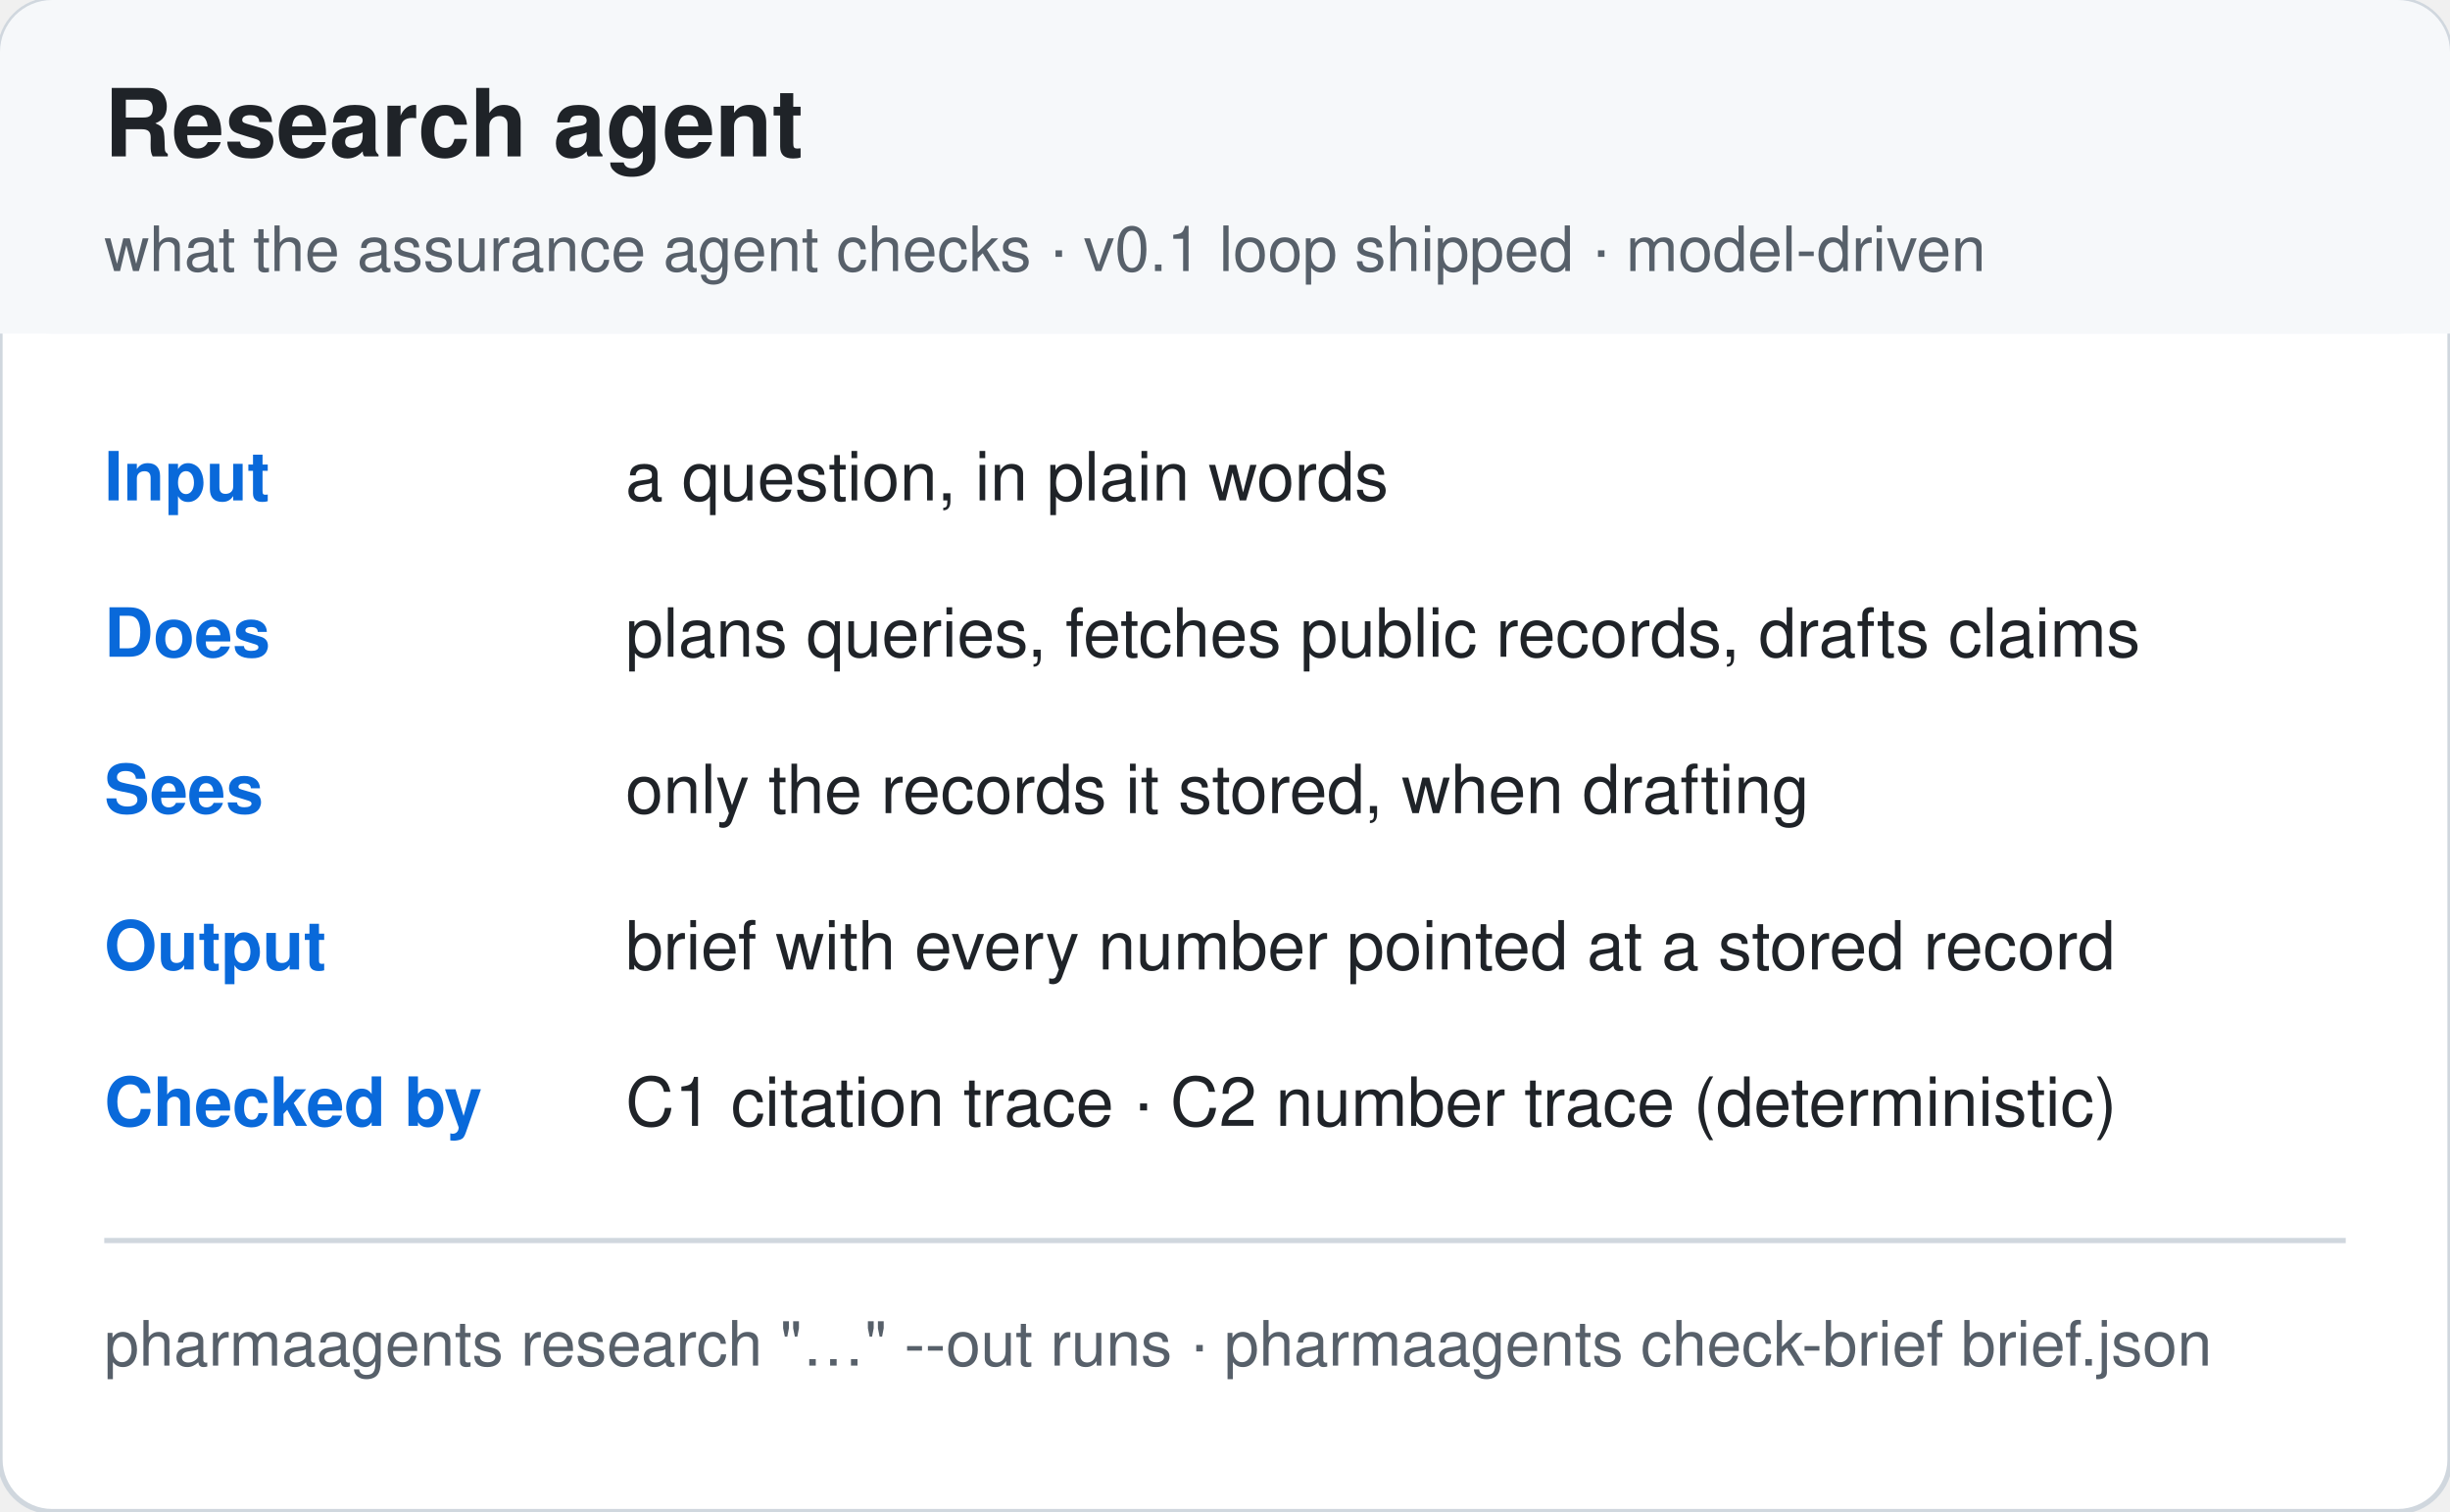
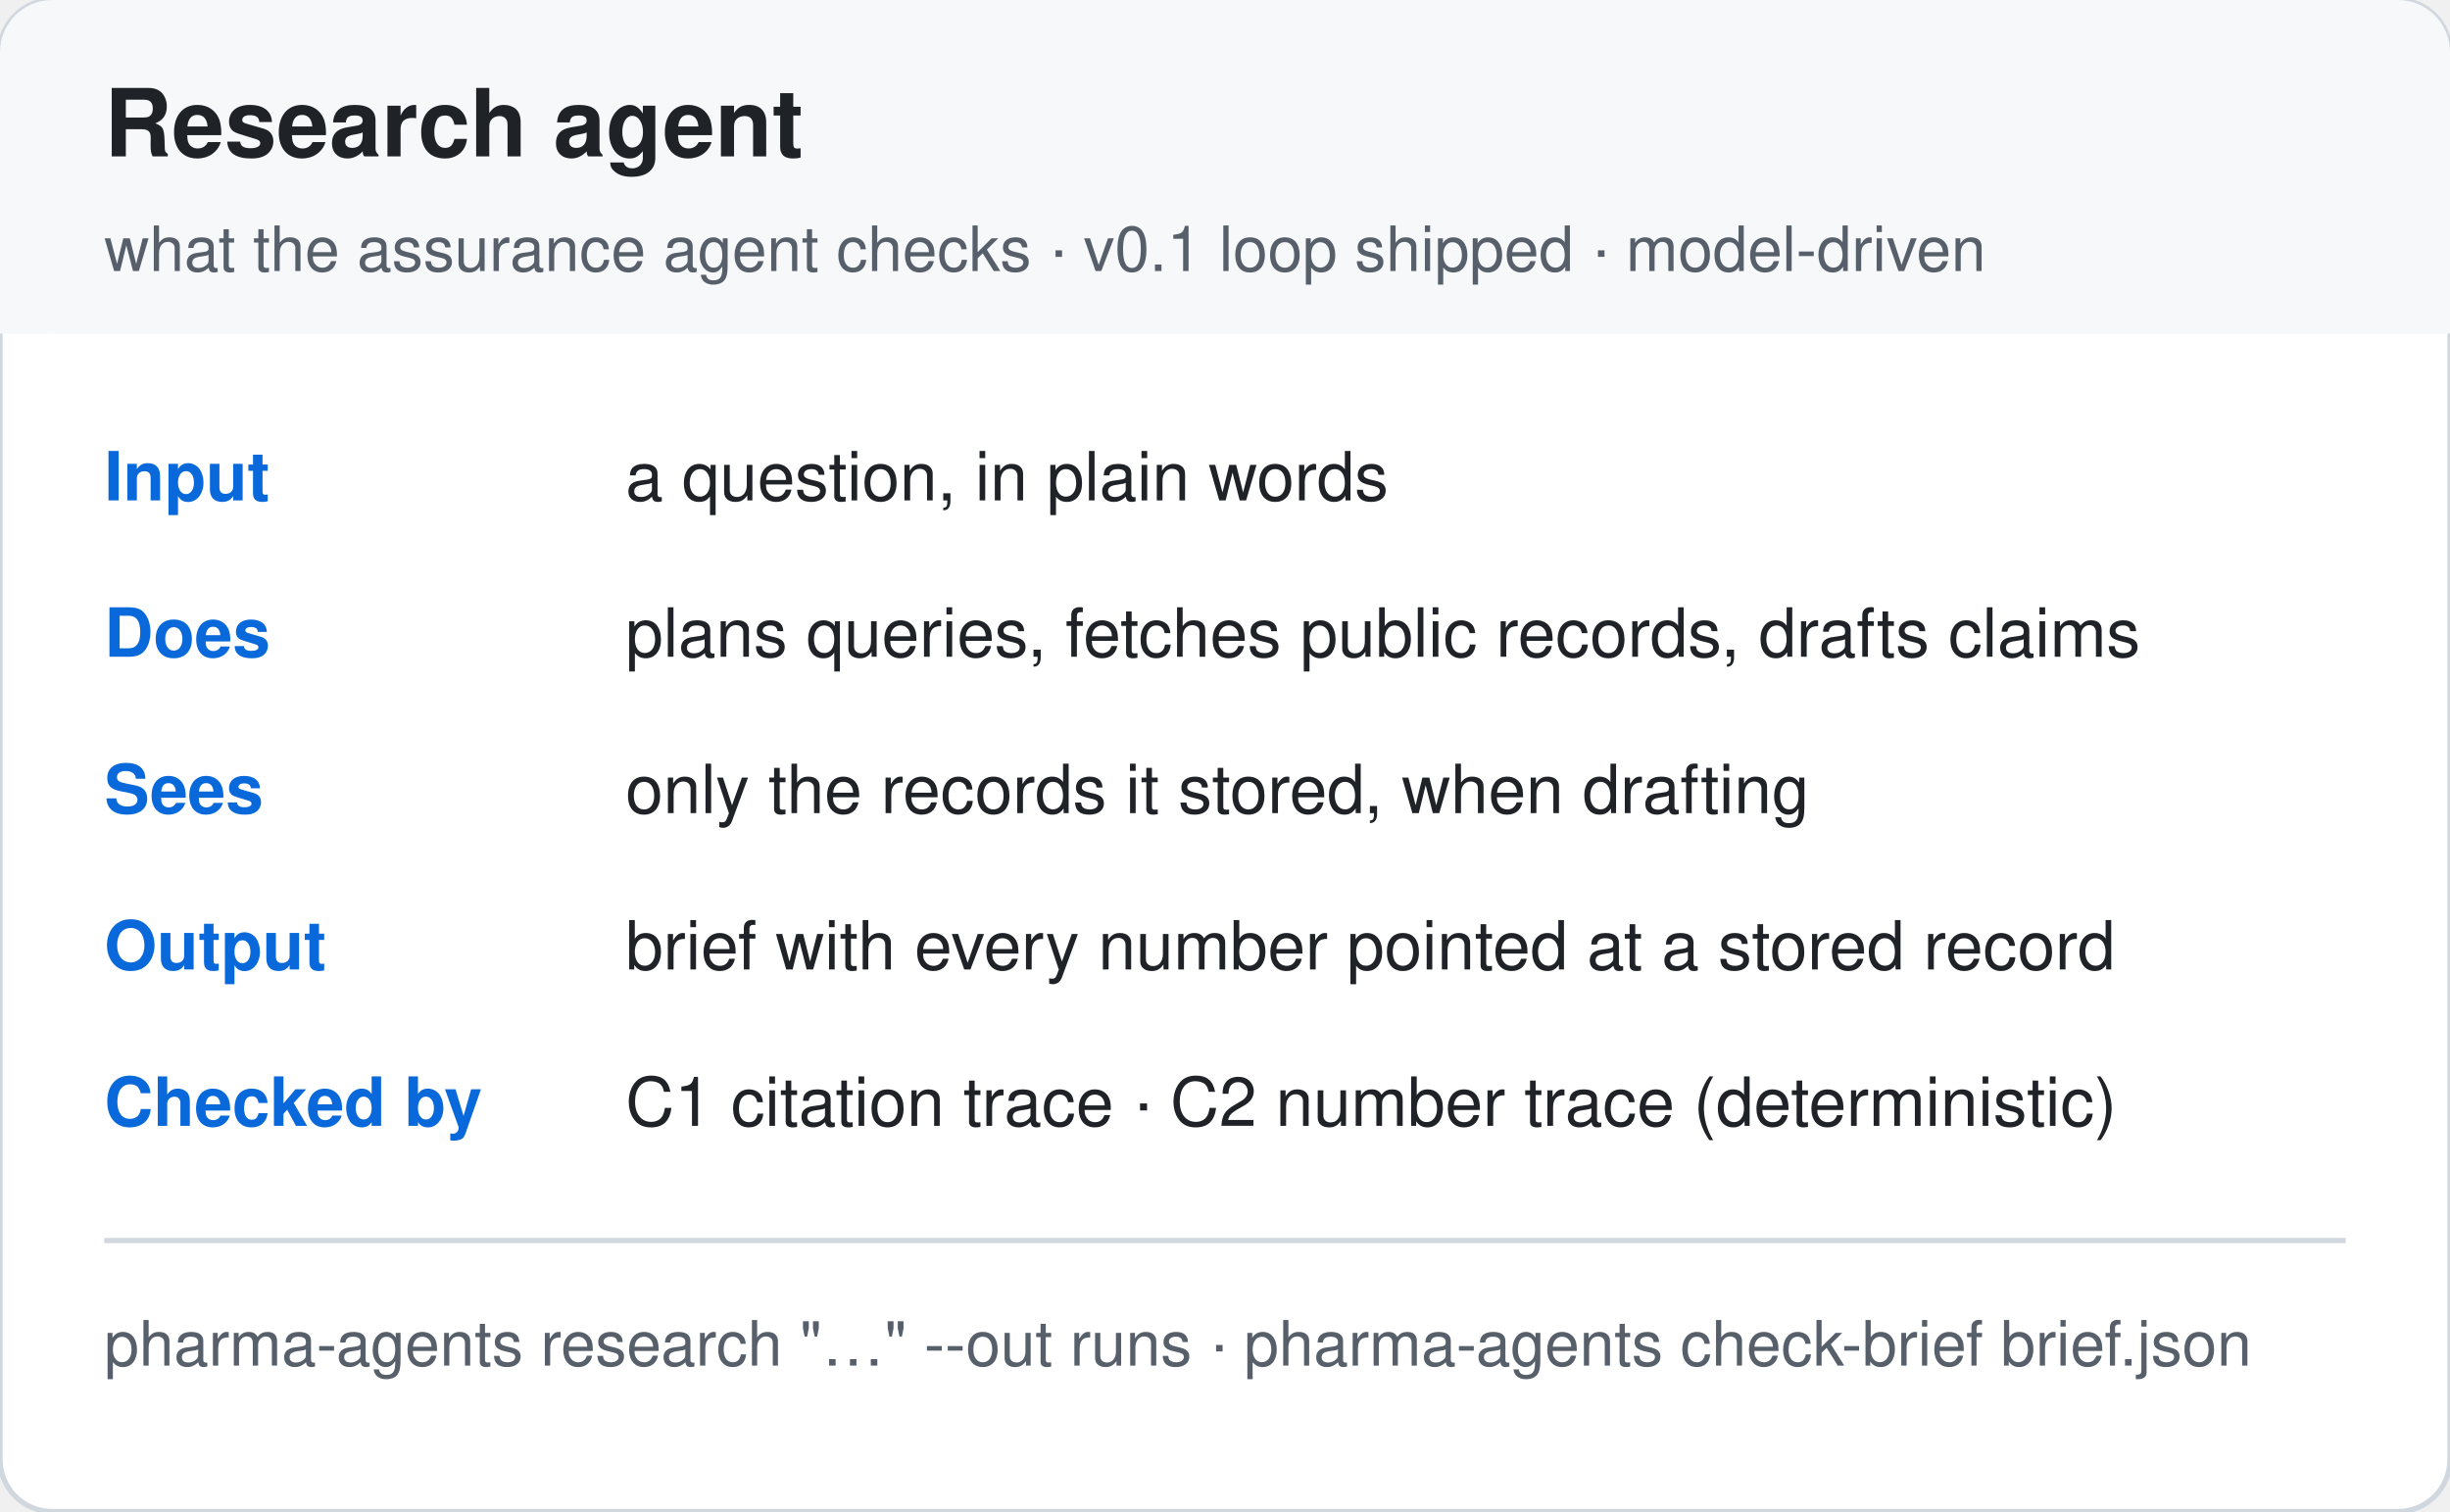
<svg xmlns="http://www.w3.org/2000/svg" width="470" height="290" viewBox="0 0 470 290" role="img" aria-labelledby="t">
  <rect width="470" height="290" rx="10" fill="#ffffff" stroke="#d0d7de" />
  <rect x="0" y="0" width="470" height="64" rx="10" fill="#f6f8fa" />
  <rect x="0" y="40" width="470" height="24" fill="#f6f8fa" />
  <text x="20" y="30" font-family="ui-sans-serif, -apple-system, 'Segoe UI', Helvetica, Arial, sans-serif" font-size="18" font-weight="700" fill="#1f2328" text-anchor="start">Research agent</text>
  <text x="20" y="52" font-family="ui-sans-serif, -apple-system, 'Segoe UI', Helvetica, Arial, sans-serif" font-size="12" font-weight="normal" fill="#57606a" text-anchor="start">what the assurance agent checks · v0.1 loop shipped · model-driven</text>
  <text x="20" y="96" font-family="ui-sans-serif, -apple-system, 'Segoe UI', Helvetica, Arial, sans-serif" font-size="13" font-weight="600" fill="#0969da" text-anchor="start">Input</text>
  <text x="120" y="96" font-family="ui-sans-serif, -apple-system, 'Segoe UI', Helvetica, Arial, sans-serif" font-size="13" font-weight="normal" fill="#1f2328" text-anchor="start">a question, in plain words</text>
  <text x="20" y="126" font-family="ui-sans-serif, -apple-system, 'Segoe UI', Helvetica, Arial, sans-serif" font-size="13" font-weight="600" fill="#0969da" text-anchor="start">Does</text>
  <text x="120" y="126" font-family="ui-sans-serif, -apple-system, 'Segoe UI', Helvetica, Arial, sans-serif" font-size="13" font-weight="normal" fill="#1f2328" text-anchor="start">plans queries, fetches public records, drafts claims</text>
  <text x="20" y="156" font-family="ui-sans-serif, -apple-system, 'Segoe UI', Helvetica, Arial, sans-serif" font-size="13" font-weight="600" fill="#0969da" text-anchor="start">Sees</text>
  <text x="120" y="156" font-family="ui-sans-serif, -apple-system, 'Segoe UI', Helvetica, Arial, sans-serif" font-size="13" font-weight="normal" fill="#1f2328" text-anchor="start">only the records it stored, when drafting</text>
  <text x="20" y="186" font-family="ui-sans-serif, -apple-system, 'Segoe UI', Helvetica, Arial, sans-serif" font-size="13" font-weight="600" fill="#0969da" text-anchor="start">Output</text>
  <text x="120" y="186" font-family="ui-sans-serif, -apple-system, 'Segoe UI', Helvetica, Arial, sans-serif" font-size="13" font-weight="normal" fill="#1f2328" text-anchor="start">brief with every number pointed at a stored record</text>
  <text x="20" y="216" font-family="ui-sans-serif, -apple-system, 'Segoe UI', Helvetica, Arial, sans-serif" font-size="13" font-weight="600" fill="#0969da" text-anchor="start">Checked by</text>
  <text x="120" y="216" font-family="ui-sans-serif, -apple-system, 'Segoe UI', Helvetica, Arial, sans-serif" font-size="13" font-weight="normal" fill="#1f2328" text-anchor="start">C1 citation trace · C2 number trace (deterministic)</text>
  <line x1="20" y1="238" x2="450" y2="238" stroke="#d0d7de" />
-   <text x="20" y="262" font-family="ui-sans-serif, -apple-system, 'Segoe UI', Helvetica, Arial, sans-serif" font-size="12" font-weight="normal" fill="#57606a" text-anchor="start">pharmaagents research "…" --out runs  ·  pharmaagents check-brief brief.json</text>
+   <text x="20" y="262" font-family="ui-sans-serif, -apple-system, 'Segoe UI', Helvetica, Arial, sans-serif" font-size="12" font-weight="normal" fill="#57606a" text-anchor="start">pharma-agents research "…" --out runs  ·  pharma-agents check-brief brief.json</text>
</svg>
